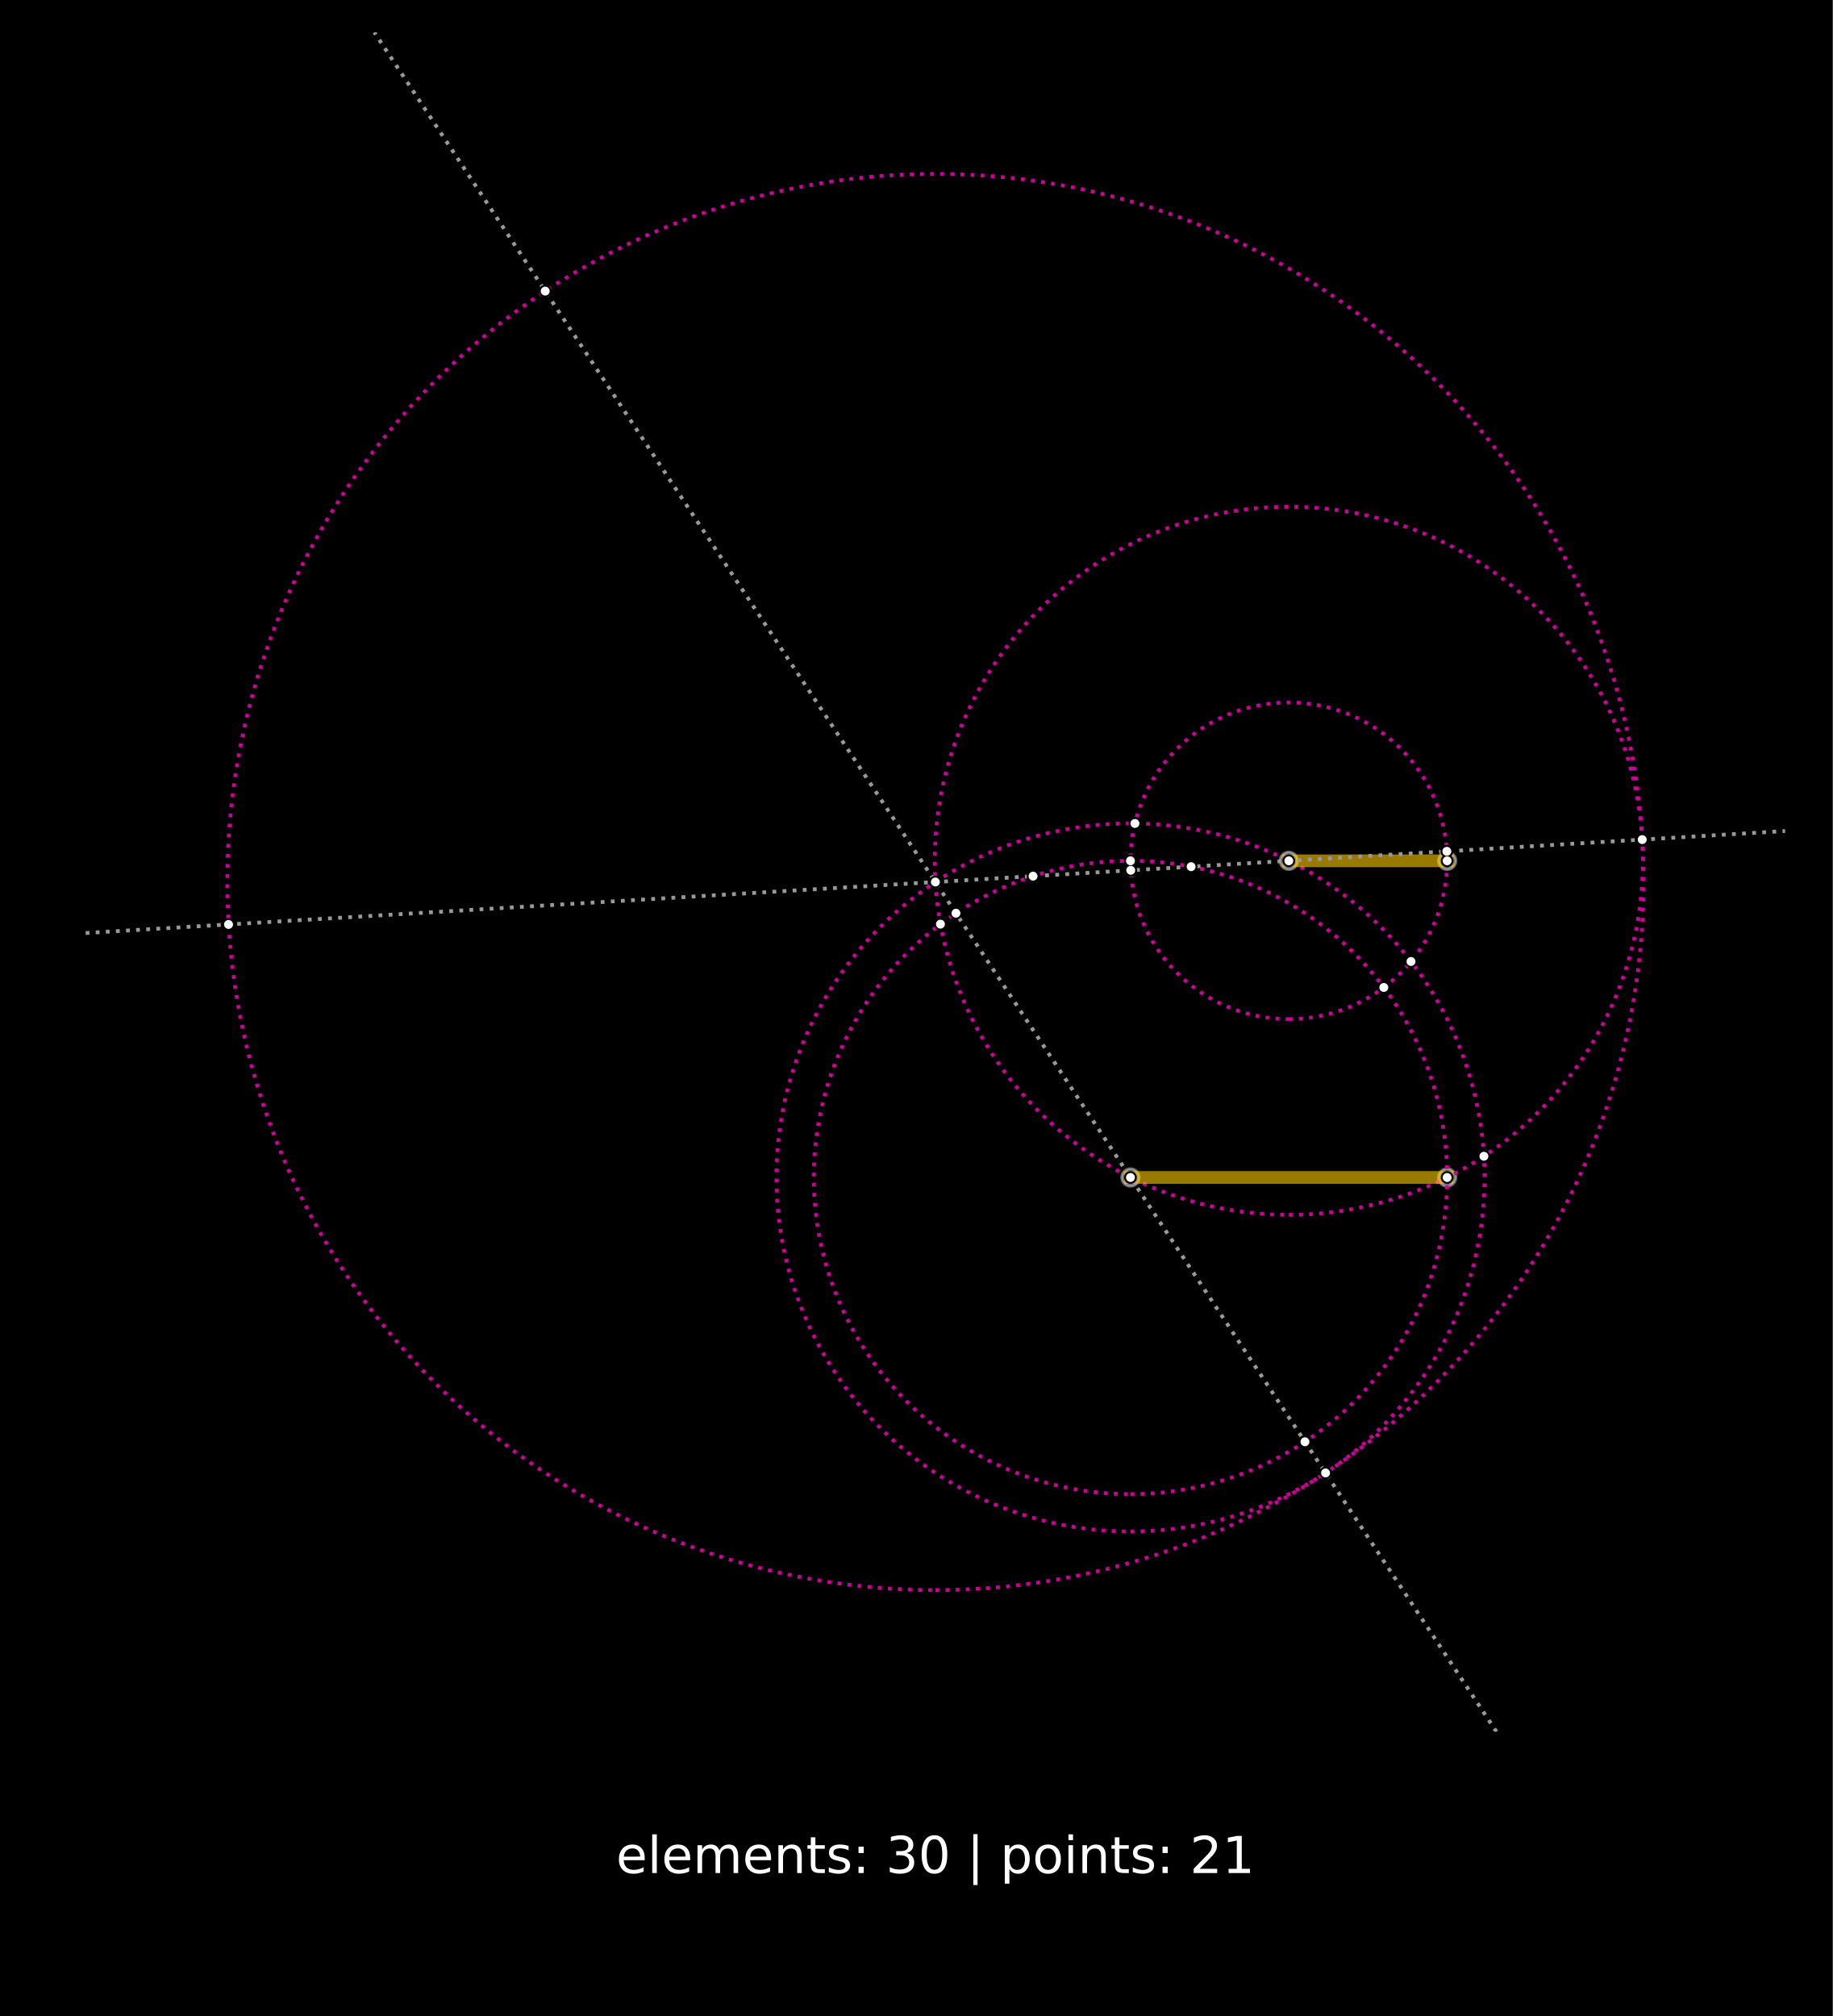
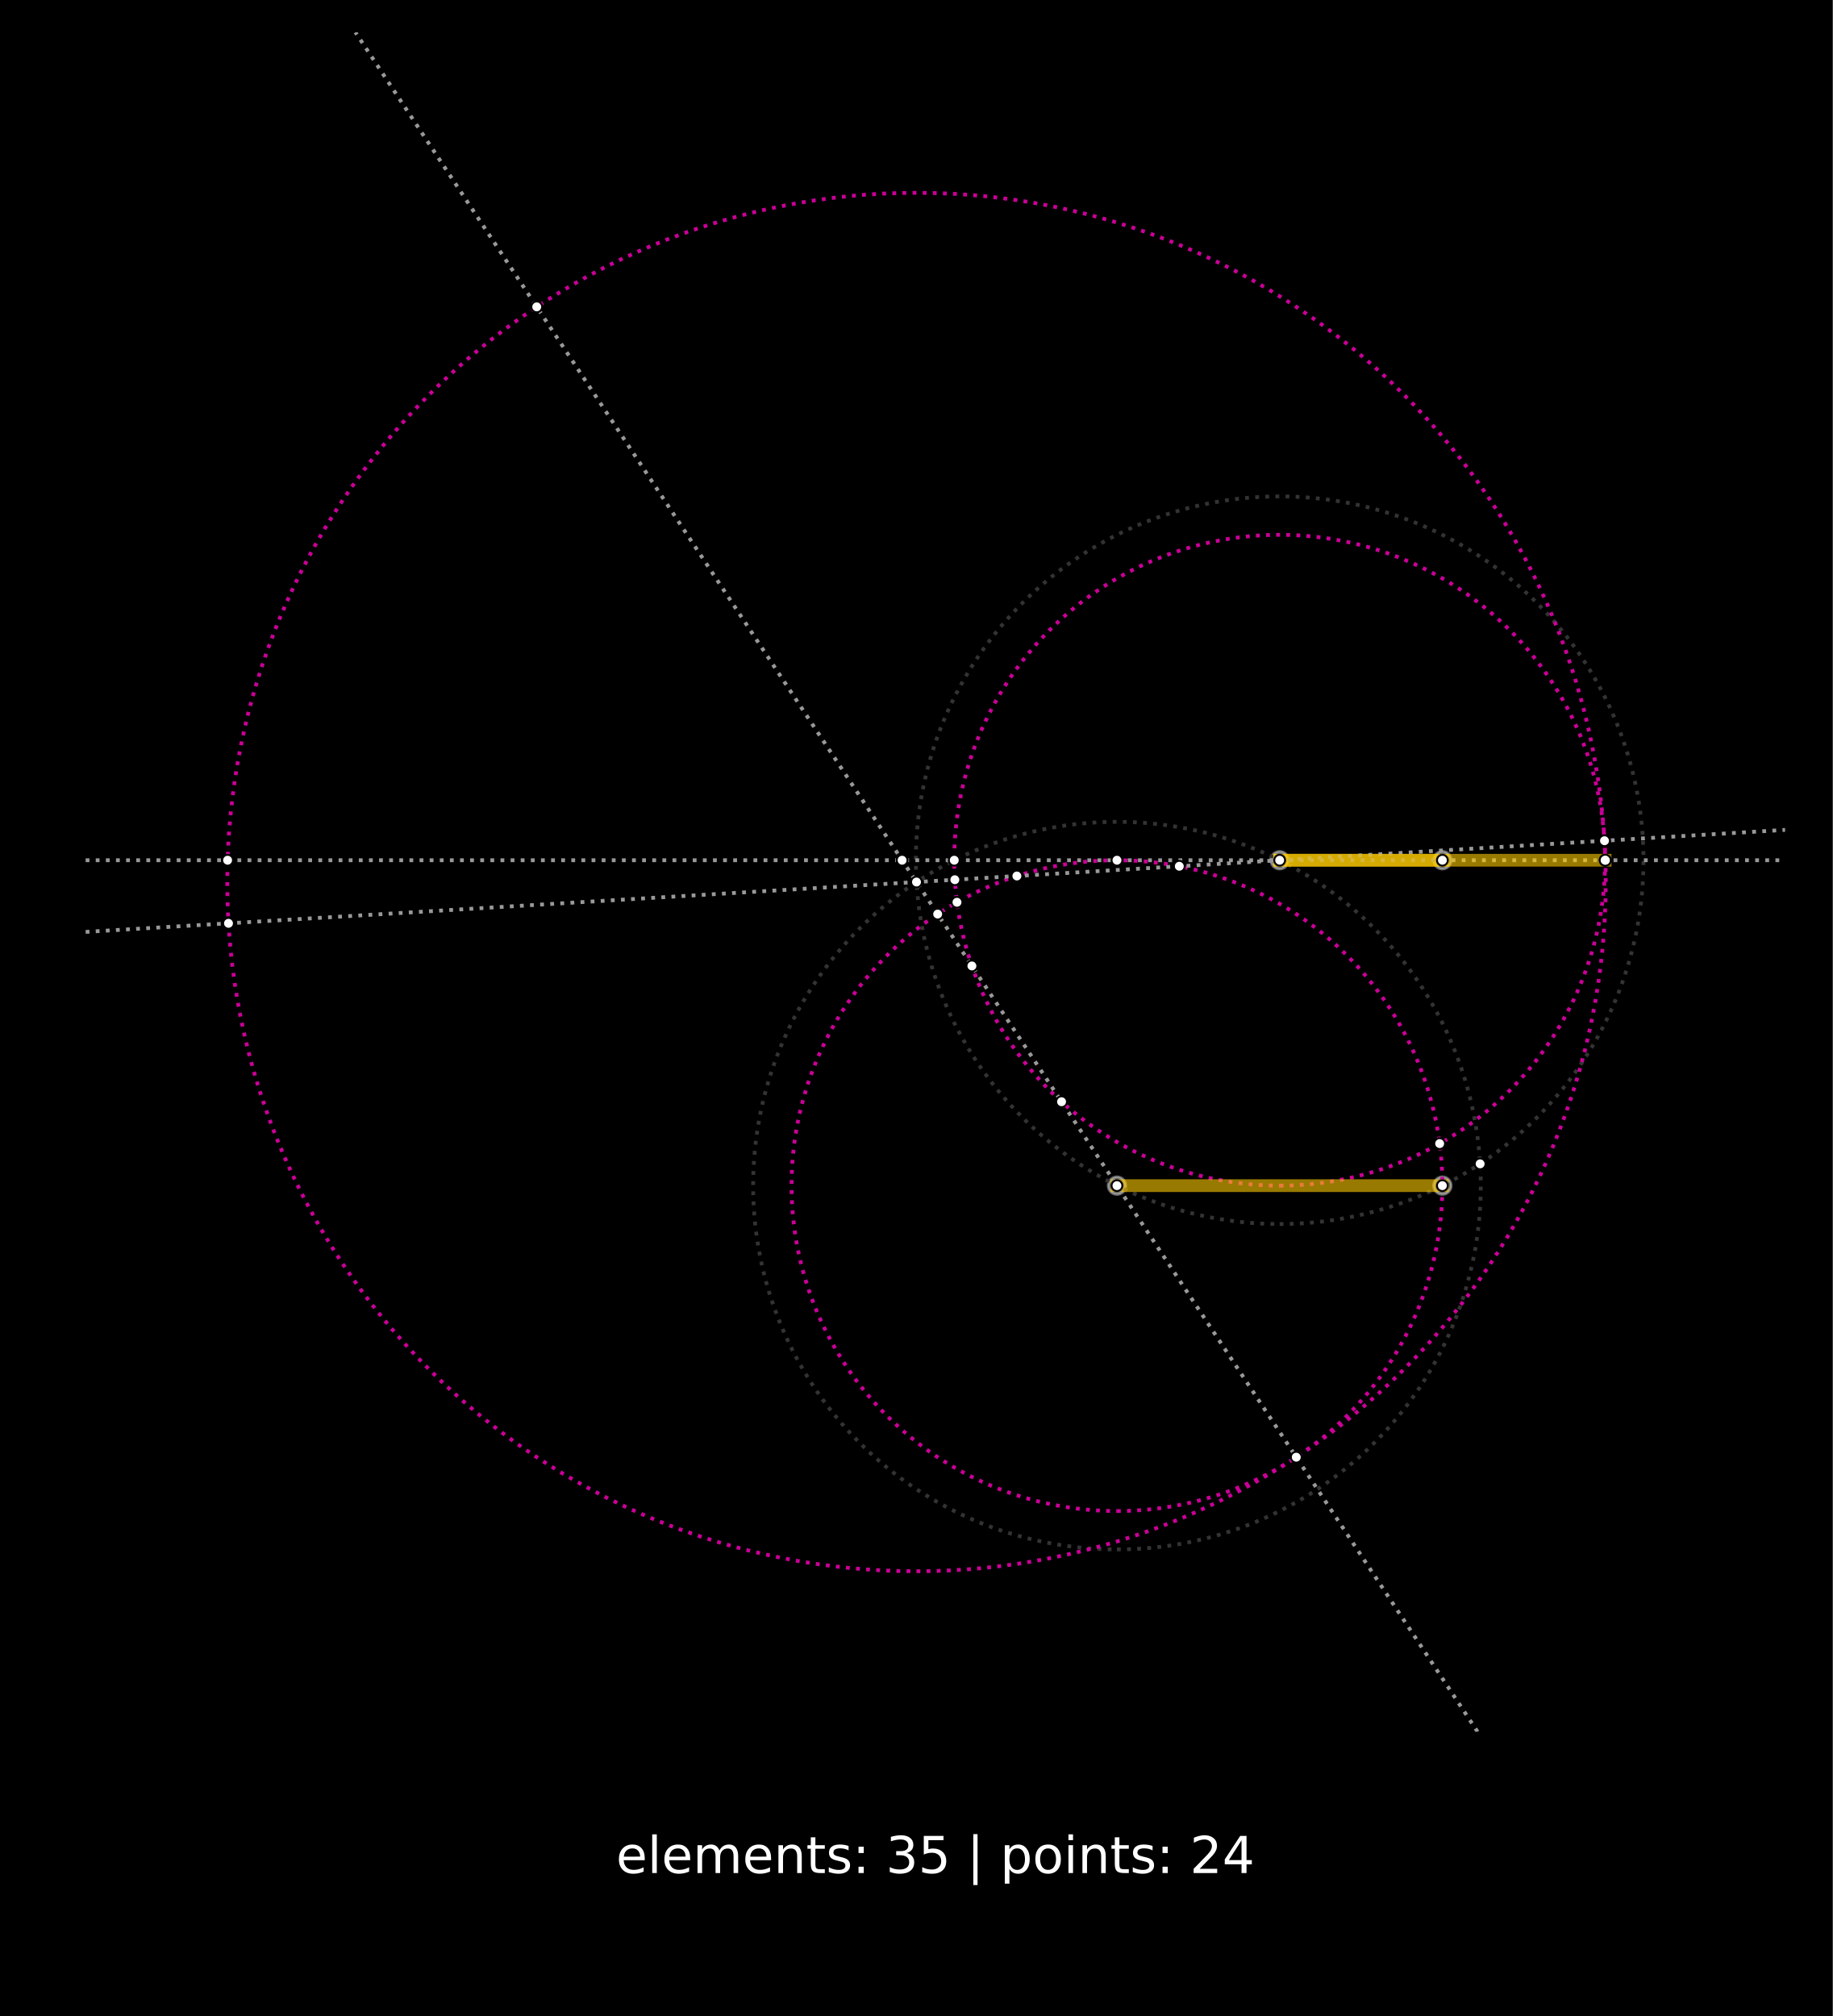
<svg xmlns="http://www.w3.org/2000/svg" xmlns:xlink="http://www.w3.org/1999/xlink" width="720pt" height="792pt" viewBox="0 0 720 792" version="1.1">
  <defs>
    <style type="text/css">*{stroke-linejoin: round; stroke-linecap: butt}</style>
  </defs>
  <g id="figure_1">
    <g id="patch_1">
      <path d="M 0 792  L 720 792  L 720 0  L 0 0  z " />
    </g>
    <g id="axes_1">
      <g id="line2d_1">
        <defs>
-           <path id="m4706cd26ac" d="M 0 3.5  C 0.928 3.5 1.819 3.131 2.475 2.475  C 3.131 1.819 3.5 0.928 3.5 0  C 3.5 -0.928 3.131 -1.819 2.475 -2.475  C 1.819 -3.131 0.928 -3.5 0 -3.5  C -0.928 -3.5 -1.819 -3.131 -2.475 -2.475  C -3.131 -1.819 -3.5 -0.928 -3.5 0  C -3.5 0.928 -3.131 1.819 -2.475 2.475  C -1.819 3.131 -0.928 3.5 0 3.5  z " style="stroke: #ffffff; stroke-opacity: 0.4" />
+           <path id="m15316d42cb" d="M 0 3.5  C 0.928 3.5 1.819 3.131 2.475 2.475  C 3.131 1.819 3.5 0.928 3.5 0  C 3.5 -0.928 3.131 -1.819 2.475 -2.475  C 1.819 -3.131 0.928 -3.5 0 -3.5  C -0.928 -3.5 -1.819 -3.131 -2.475 -2.475  C -3.131 -1.819 -3.5 -0.928 -3.5 0  C -3.5 0.928 -3.131 1.819 -2.475 2.475  C -1.819 3.131 -0.928 3.5 0 3.5  z " style="stroke: #ffffff; stroke-opacity: 0.4" />
        </defs>
-         <g clip-path="url(#p88c32bc8bb)">
-           <use xlink:href="#m4706cd26ac" x="444.098" y="462.583" style="fill: #ffffff; fill-opacity: 0.4; stroke: #ffffff; stroke-opacity: 0.4" />
+         <g clip-path="url(#p23532c85f9)">
+           <use xlink:href="#m15316d42cb" x="438.796" y="465.784" style="fill: #ffffff; fill-opacity: 0.4; stroke: #ffffff; stroke-opacity: 0.4" />
        </g>
      </g>
      <g id="line2d_2">
-         <g clip-path="url(#p88c32bc8bb)">
-           <use xlink:href="#m4706cd26ac" x="568.505" y="462.583" style="fill: #ffffff; fill-opacity: 0.4; stroke: #ffffff; stroke-opacity: 0.4" />
+         <g clip-path="url(#p23532c85f9)">
+           <use xlink:href="#m15316d42cb" x="566.635" y="465.784" style="fill: #ffffff; fill-opacity: 0.4; stroke: #ffffff; stroke-opacity: 0.4" />
        </g>
      </g>
      <g id="line2d_3">
-         <g clip-path="url(#p88c32bc8bb)">
-           <use xlink:href="#m4706cd26ac" x="506.302" y="338.175" style="fill: #ffffff; fill-opacity: 0.4; stroke: #ffffff; stroke-opacity: 0.4" />
+         <g clip-path="url(#p23532c85f9)">
+           <use xlink:href="#m15316d42cb" x="502.715" y="337.946" style="fill: #ffffff; fill-opacity: 0.4; stroke: #ffffff; stroke-opacity: 0.4" />
        </g>
      </g>
      <g id="line2d_4">
-         <g clip-path="url(#p88c32bc8bb)">
-           <use xlink:href="#m4706cd26ac" x="568.505" y="338.175" style="fill: #ffffff; fill-opacity: 0.4; stroke: #ffffff; stroke-opacity: 0.4" />
+         <g clip-path="url(#p23532c85f9)">
+           <use xlink:href="#m15316d42cb" x="566.635" y="337.946" style="fill: #ffffff; fill-opacity: 0.4; stroke: #ffffff; stroke-opacity: 0.4" />
        </g>
      </g>
      <g id="patch_2">
-         <path d="M 444.098 586.99  C 477.091 586.99 508.738 573.882 532.067 550.552  C 555.397 527.222 568.505 495.576 568.505 462.583  C 568.505 429.59 555.397 397.943 532.067 374.613  C 508.738 351.284 477.091 338.175 444.098 338.175  C 411.105 338.175 379.459 351.284 356.129 374.613  C 332.799 397.943 319.691 429.59 319.691 462.583  C 319.691 495.576 332.799 527.222 356.129 550.552  C 379.459 573.882 411.105 586.99 444.098 586.99  L 444.098 586.99  z " clip-path="url(#p88c32bc8bb)" style="fill: none; stroke-dasharray: 1.5,2.475; stroke-dashoffset: 0; stroke: #cc0099; stroke-width: 1.5; stroke-linejoin: miter" />
+         <path d="M 438.796 608.713  C 476.701 608.713 513.058 593.653 539.861 566.85  C 566.664 540.047 581.724 503.689 581.724 465.784  C 581.724 427.879 566.664 391.522 539.861 364.719  C 513.058 337.916 476.701 322.856 438.796 322.856  C 400.891 322.856 364.533 337.916 337.73 364.719  C 310.927 391.522 295.868 427.879 295.868 465.784  C 295.868 503.689 310.927 540.047 337.73 566.85  C 364.533 593.653 400.891 608.713 438.796 608.713  L 438.796 608.713  z " clip-path="url(#p23532c85f9)" style="fill: none; stroke-dasharray: 1.5,2.475; stroke-dashoffset: 0; stroke: #333333; stroke-width: 1.5; stroke-linejoin: miter" />
      </g>
      <g id="patch_3">
-         <path d="M 506.302 400.379  C 522.798 400.379 538.622 393.825 550.286 382.16  C 561.951 370.495 568.505 354.672 568.505 338.175  C 568.505 321.679 561.951 305.856 550.286 294.191  C 538.622 282.526 522.798 275.972 506.302 275.972  C 489.805 275.972 473.982 282.526 462.317 294.191  C 450.652 305.856 444.098 321.679 444.098 338.175  C 444.098 354.672 450.652 370.495 462.317 382.16  C 473.982 393.825 489.805 400.379 506.302 400.379  L 506.302 400.379  z " clip-path="url(#p88c32bc8bb)" style="fill: none; stroke-dasharray: 1.5,2.475; stroke-dashoffset: 0; stroke: #cc0099; stroke-width: 1.5; stroke-linejoin: miter" />
+         <path d="M 502.715 480.874  C 540.62 480.874 576.978 465.814 603.781 439.011  C 630.584 412.208 645.643 375.851 645.643 337.946  C 645.643 300.041 630.584 263.683 603.781 236.88  C 576.978 210.077 540.62 195.017 502.715 195.017  C 464.81 195.017 428.453 210.077 401.65 236.88  C 374.847 263.683 359.787 300.041 359.787 337.946  C 359.787 375.851 374.847 412.208 401.65 439.011  C 428.453 465.814 464.81 480.874 502.715 480.874  L 502.715 480.874  z " clip-path="url(#p23532c85f9)" style="fill: none; stroke-dasharray: 1.5,2.475; stroke-dashoffset: 0; stroke: #333333; stroke-width: 1.5; stroke-linejoin: miter" />
      </g>
      <g id="patch_4">
-         <path d="M 444.098 601.674  C 480.986 601.674 516.367 587.019 542.451 560.935  C 568.534 534.852 583.19 499.47 583.19 462.583  C 583.19 425.695 568.534 390.314 542.451 364.23  C 516.367 338.147 480.986 323.491 444.098 323.491  C 407.211 323.491 371.829 338.147 345.745 364.23  C 319.662 390.314 305.006 425.695 305.006 462.583  C 305.006 499.47 319.662 534.852 345.745 560.935  C 371.829 587.019 407.211 601.674 444.098 601.674  L 444.098 601.674  z " clip-path="url(#p88c32bc8bb)" style="fill: none; stroke-dasharray: 1.5,2.475; stroke-dashoffset: 0; stroke: #cc0099; stroke-width: 1.5; stroke-linejoin: miter" />
+         <path d="M 438.796 593.623  C 472.699 593.623 505.218 580.153 529.191 556.18  C 553.165 532.207 566.635 499.688 566.635 465.784  C 566.635 431.881 553.165 399.362 529.191 375.389  C 505.218 351.415 472.699 337.946 438.796 337.946  C 404.892 337.946 372.373 351.415 348.4 375.389  C 324.427 399.362 310.957 431.881 310.957 465.784  C 310.957 499.688 324.427 532.207 348.4 556.18  C 372.373 580.153 404.892 593.623 438.796 593.623  L 438.796 593.623  z " clip-path="url(#p23532c85f9)" style="fill: none; stroke-dasharray: 1.5,2.475; stroke-dashoffset: 0; stroke: #cc0099; stroke-width: 1.5; stroke-linejoin: miter" />
      </g>
      <g id="patch_5">
-         <path d="M 506.302 477.267  C 543.189 477.267 578.571 462.611 604.654 436.528  C 630.738 410.445 645.393 375.063 645.393 338.175  C 645.393 301.288 630.738 265.906 604.654 239.823  C 578.571 213.739 543.189 199.084 506.302 199.084  C 469.414 199.084 434.033 213.739 407.949 239.823  C 381.866 265.906 367.21 301.288 367.21 338.175  C 367.21 375.063 381.866 410.445 407.949 436.528  C 434.033 462.611 469.414 477.267 506.302 477.267  L 506.302 477.267  z " clip-path="url(#p88c32bc8bb)" style="fill: none; stroke-dasharray: 1.5,2.475; stroke-dashoffset: 0; stroke: #cc0099; stroke-width: 1.5; stroke-linejoin: miter" />
+         <path d="M 360.044 617.276  C 431.852 617.276 500.729 588.746 551.505 537.97  C 602.281 487.194 630.811 418.317 630.811 346.509  C 630.811 274.701 602.281 205.824 551.505 155.048  C 500.729 104.272 431.852 75.742 360.044 75.742  C 288.235 75.742 219.359 104.272 168.583 155.048  C 117.806 205.824 89.277 274.701 89.277 346.509  C 89.277 418.317 117.806 487.194 168.583 537.97  C 219.359 588.746 288.235 617.276 360.044 617.276  L 360.044 617.276  z " clip-path="url(#p23532c85f9)" style="fill: none; stroke-dasharray: 1.5,2.475; stroke-dashoffset: 0; stroke: #cc0099; stroke-width: 1.5; stroke-linejoin: miter" />
      </g>
      <g id="patch_6">
-         <path d="M 367.46 624.692  C 441.235 624.692 511.998 595.381 564.165 543.214  C 616.332 491.048 645.643 420.284 645.643 346.509  C 645.643 272.734 616.332 201.971 564.165 149.804  C 511.998 97.637 441.235 68.326 367.46 68.326  C 293.685 68.326 222.922 97.637 170.755 149.804  C 118.588 201.971 89.277 272.734 89.277 346.509  C 89.277 420.284 118.588 491.048 170.755 543.214  C 222.922 595.381 293.685 624.692 367.46 624.692  L 367.46 624.692  z " clip-path="url(#p88c32bc8bb)" style="fill: none; stroke-dasharray: 1.5,2.475; stroke-dashoffset: 0; stroke: #cc0099; stroke-width: 1.5; stroke-linejoin: miter" />
+         <path d="M 502.715 465.784  C 536.618 465.784 569.138 452.314 593.111 428.341  C 617.084 404.368 630.554 371.849 630.554 337.946  C 630.554 304.042 617.084 271.523 593.111 247.55  C 569.138 223.577 536.618 210.107 502.715 210.107  C 468.812 210.107 436.293 223.577 412.319 247.55  C 388.346 271.523 374.876 304.042 374.876 337.946  C 374.876 371.849 388.346 404.368 412.319 428.341  C 436.293 452.314 468.812 465.784 502.715 465.784  L 502.715 465.784  z " clip-path="url(#p23532c85f9)" style="fill: none; stroke-dasharray: 1.5,2.475; stroke-dashoffset: 0; stroke: #cc0099; stroke-width: 1.5; stroke-linejoin: miter" />
      </g>
      <g id="line2d_5">
-         <path d="M 444.098 462.583  L 568.505 462.583  " clip-path="url(#p88c32bc8bb)" style="fill: none; stroke: #ffcc00; stroke-opacity: 0.6; stroke-width: 5; stroke-linecap: square" />
+         <path d="M 438.796 465.784  L 566.635 465.784  " clip-path="url(#p23532c85f9)" style="fill: none; stroke: #ffcc00; stroke-opacity: 0.6; stroke-width: 5; stroke-linecap: square" />
      </g>
      <g id="line2d_6">
-         <path d="M 506.302 338.175  L 568.505 338.175  " clip-path="url(#p88c32bc8bb)" style="fill: none; stroke: #ffcc00; stroke-opacity: 0.6; stroke-width: 5; stroke-linecap: square" />
+         <path d="M 502.715 337.946  L 566.635 337.946  " clip-path="url(#p23532c85f9)" style="fill: none; stroke: #ffcc00; stroke-opacity: 0.6; stroke-width: 5; stroke-linecap: square" />
      </g>
      <g id="line2d_7">
-         <path d="M 587.866 680.329  L 147.054 12.689  " clip-path="url(#p88c32bc8bb)" style="fill: none; stroke-dasharray: 1.5,2.475; stroke-dashoffset: 0; stroke: #999999; stroke-width: 1.5" />
+         <path d="M 580.45 680.329  L 139.638 12.689  " clip-path="url(#p23532c85f9)" style="fill: none; stroke-dasharray: 1.5,2.475; stroke-dashoffset: 0; stroke: #999999; stroke-width: 1.5" />
      </g>
      <g id="line2d_8">
-         <path d="M 33.64 366.546  L 701.28 326.472  " clip-path="url(#p88c32bc8bb)" style="fill: none; stroke-dasharray: 1.5,2.475; stroke-dashoffset: 0; stroke: #999999; stroke-width: 1.5" />
+         <path d="M 33.64 366.101  L 701.28 326.027  " clip-path="url(#p23532c85f9)" style="fill: none; stroke-dasharray: 1.5,2.475; stroke-dashoffset: 0; stroke: #999999; stroke-width: 1.5" />
      </g>
      <g id="line2d_9">
+         <path d="M 33.64 337.946  L 701.28 337.946  " clip-path="url(#p23532c85f9)" style="fill: none; stroke-dasharray: 1.5,2.475; stroke-dashoffset: 0; stroke: #999999; stroke-width: 1.5" />
+       </g>
+       <g id="line2d_10">
+         <path d="M 502.715 337.946  L 630.554 337.946  " clip-path="url(#p23532c85f9)" style="fill: none; stroke: #ffcc00; stroke-opacity: 0.6; stroke-width: 5; stroke-linecap: square" />
+       </g>
+       <g id="line2d_11">
        <defs>
-           <path id="m3d30c3af09" d="M 0 2  C 0.53 2 1.039 1.789 1.414 1.414  C 1.789 1.039 2 0.53 2 0  C 2 -0.53 1.789 -1.039 1.414 -1.414  C 1.039 -1.789 0.53 -2 0 -2  C -0.53 -2 -1.039 -1.789 -1.414 -1.414  C -1.789 -1.039 -2 -0.53 -2 0  C -2 0.53 -1.789 1.039 -1.414 1.414  C -1.039 1.789 -0.53 2 0 2  z " style="stroke: #000000" />
+           <path id="m9fd3af2428" d="M 0 2  C 0.53 2 1.039 1.789 1.414 1.414  C 1.789 1.039 2 0.53 2 0  C 2 -0.53 1.789 -1.039 1.414 -1.414  C 1.039 -1.789 0.53 -2 0 -2  C -0.53 -2 -1.039 -1.789 -1.414 -1.414  C -1.789 -1.039 -2 -0.53 -2 0  C -2 0.53 -1.789 1.039 -1.414 1.414  C -1.039 1.789 -0.53 2 0 2  z " style="stroke: #000000" />
        </defs>
-         <g clip-path="url(#p88c32bc8bb)">
-           <use xlink:href="#m3d30c3af09" x="444.098" y="462.583" style="stroke: #000000" />
-         </g>
-       </g>
-       <g id="line2d_10">
-         <g clip-path="url(#p88c32bc8bb)">
-           <use xlink:href="#m3d30c3af09" x="568.505" y="462.583" style="stroke: #000000" />
-         </g>
-       </g>
-       <g id="line2d_11">
-         <g clip-path="url(#p88c32bc8bb)">
-           <use xlink:href="#m3d30c3af09" x="506.302" y="338.175" style="stroke: #000000" />
+         <g clip-path="url(#p23532c85f9)">
+           <use xlink:href="#m9fd3af2428" x="438.796" y="465.784" style="stroke: #000000" />
        </g>
      </g>
      <g id="line2d_12">
-         <g clip-path="url(#p88c32bc8bb)">
-           <use xlink:href="#m3d30c3af09" x="568.505" y="338.175" style="stroke: #000000" />
+         <g clip-path="url(#p23532c85f9)">
+           <use xlink:href="#m9fd3af2428" x="566.635" y="465.784" style="stroke: #000000" />
        </g>
      </g>
      <g id="line2d_13">
-         <g clip-path="url(#p88c32bc8bb)">
-           <use xlink:href="#m3d30c3af09" x="444.098" y="338.175" style="stroke: #000000" />
+         <g clip-path="url(#p23532c85f9)">
+           <use xlink:href="#m9fd3af2428" x="502.715" y="337.946" style="stroke: #000000" />
        </g>
      </g>
      <g id="line2d_14">
-         <g clip-path="url(#p88c32bc8bb)">
-           <use xlink:href="#m3d30c3af09" x="543.624" y="387.938" style="stroke: #000000" />
+         <g clip-path="url(#p23532c85f9)">
+           <use xlink:href="#m9fd3af2428" x="566.635" y="337.946" style="stroke: #000000" />
        </g>
      </g>
      <g id="line2d_15">
-         <g clip-path="url(#p88c32bc8bb)">
-           <use xlink:href="#m3d30c3af09" x="445.854" y="323.502" style="stroke: #000000" />
+         <g clip-path="url(#p23532c85f9)">
+           <use xlink:href="#m9fd3af2428" x="360.044" y="346.509" style="stroke: #000000" />
        </g>
      </g>
      <g id="line2d_16">
-         <g clip-path="url(#p88c32bc8bb)">
-           <use xlink:href="#m3d30c3af09" x="554.309" y="377.73" style="stroke: #000000" />
+         <g clip-path="url(#p23532c85f9)">
+           <use xlink:href="#m9fd3af2428" x="581.467" y="457.221" style="stroke: #000000" />
        </g>
      </g>
      <g id="line2d_17">
-         <g clip-path="url(#p88c32bc8bb)">
-           <use xlink:href="#m3d30c3af09" x="369.454" y="363.057" style="stroke: #000000" />
+         <g clip-path="url(#p23532c85f9)">
+           <use xlink:href="#m9fd3af2428" x="368.358" y="359.101" style="stroke: #000000" />
        </g>
      </g>
      <g id="line2d_18">
-         <g clip-path="url(#p88c32bc8bb)">
-           <use xlink:href="#m3d30c3af09" x="367.46" y="346.509" style="stroke: #000000" />
+         <g clip-path="url(#p23532c85f9)">
+           <use xlink:href="#m9fd3af2428" x="509.234" y="572.467" style="stroke: #000000" />
        </g>
      </g>
      <g id="line2d_19">
-         <g clip-path="url(#p88c32bc8bb)">
-           <use xlink:href="#m3d30c3af09" x="582.94" y="454.249" style="stroke: #000000" />
+         <g clip-path="url(#p23532c85f9)">
+           <use xlink:href="#m9fd3af2428" x="210.854" y="120.551" style="stroke: #000000" />
        </g>
      </g>
      <g id="line2d_20">
-         <g clip-path="url(#p88c32bc8bb)">
-           <use xlink:href="#m3d30c3af09" x="375.551" y="358.763" style="stroke: #000000" />
+         <g clip-path="url(#p23532c85f9)">
+           <use xlink:href="#m9fd3af2428" x="399.477" y="344.142" style="stroke: #000000" />
        </g>
      </g>
      <g id="line2d_21">
-         <g clip-path="url(#p88c32bc8bb)">
-           <use xlink:href="#m3d30c3af09" x="512.645" y="566.402" style="stroke: #000000" />
+         <g clip-path="url(#p23532c85f9)">
+           <use xlink:href="#m9fd3af2428" x="463.282" y="340.312" style="stroke: #000000" />
        </g>
      </g>
      <g id="line2d_22">
-         <g clip-path="url(#p88c32bc8bb)">
-           <use xlink:href="#m3d30c3af09" x="520.736" y="578.656" style="stroke: #000000" />
+         <g clip-path="url(#p23532c85f9)">
+           <use xlink:href="#m9fd3af2428" x="89.763" y="362.732" style="stroke: #000000" />
        </g>
      </g>
      <g id="line2d_23">
-         <g clip-path="url(#p88c32bc8bb)">
-           <use xlink:href="#m3d30c3af09" x="645.144" y="329.842" style="stroke: #000000" />
+         <g clip-path="url(#p23532c85f9)">
+           <use xlink:href="#m9fd3af2428" x="630.324" y="330.286" style="stroke: #000000" />
        </g>
      </g>
      <g id="line2d_24">
-         <g clip-path="url(#p88c32bc8bb)">
-           <use xlink:href="#m3d30c3af09" x="214.184" y="114.362" style="stroke: #000000" />
+         <g clip-path="url(#p23532c85f9)">
+           <use xlink:href="#m9fd3af2428" x="417.029" y="432.817" style="stroke: #000000" />
        </g>
      </g>
      <g id="line2d_25">
-         <g clip-path="url(#p88c32bc8bb)">
-           <use xlink:href="#m3d30c3af09" x="405.835" y="344.206" style="stroke: #000000" />
+         <g clip-path="url(#p23532c85f9)">
+           <use xlink:href="#m9fd3af2428" x="381.81" y="379.476" style="stroke: #000000" />
        </g>
      </g>
      <g id="line2d_26">
-         <g clip-path="url(#p88c32bc8bb)">
-           <use xlink:href="#m3d30c3af09" x="467.927" y="340.479" style="stroke: #000000" />
+         <g clip-path="url(#p23532c85f9)">
+           <use xlink:href="#m9fd3af2428" x="375.948" y="354.461" style="stroke: #000000" />
        </g>
      </g>
      <g id="line2d_27">
-         <g clip-path="url(#p88c32bc8bb)">
-           <use xlink:href="#m3d30c3af09" x="444.21" y="341.902" style="stroke: #000000" />
+         <g clip-path="url(#p23532c85f9)">
+           <use xlink:href="#m9fd3af2428" x="565.563" y="449.269" style="stroke: #000000" />
        </g>
      </g>
      <g id="line2d_28">
-         <g clip-path="url(#p88c32bc8bb)">
-           <use xlink:href="#m3d30c3af09" x="568.394" y="334.448" style="stroke: #000000" />
+         <g clip-path="url(#p23532c85f9)">
+           <use xlink:href="#m9fd3af2428" x="375.106" y="345.605" style="stroke: #000000" />
        </g>
      </g>
      <g id="line2d_29">
-         <g clip-path="url(#p88c32bc8bb)">
-           <use xlink:href="#m3d30c3af09" x="89.776" y="363.177" style="stroke: #000000" />
+         <g clip-path="url(#p23532c85f9)">
+           <use xlink:href="#m9fd3af2428" x="354.39" y="337.946" style="stroke: #000000" />
        </g>
      </g>
      <g id="line2d_30">
+         <g clip-path="url(#p23532c85f9)">
+           <use xlink:href="#m9fd3af2428" x="438.796" y="337.946" style="stroke: #000000" />
+         </g>
+       </g>
+       <g id="line2d_31">
+         <g clip-path="url(#p23532c85f9)">
+           <use xlink:href="#m9fd3af2428" x="630.675" y="337.946" style="stroke: #000000" />
+         </g>
+       </g>
+       <g id="line2d_32">
+         <g clip-path="url(#p23532c85f9)">
+           <use xlink:href="#m9fd3af2428" x="89.412" y="337.946" style="stroke: #000000" />
+         </g>
+       </g>
+       <g id="line2d_33">
+         <g clip-path="url(#p23532c85f9)">
+           <use xlink:href="#m9fd3af2428" x="374.876" y="337.946" style="stroke: #000000" />
+         </g>
+       </g>
+       <g id="line2d_34">
+         <g clip-path="url(#p23532c85f9)">
+           <use xlink:href="#m9fd3af2428" x="630.554" y="337.946" style="stroke: #000000" />
+         </g>
+       </g>
+       <g id="line2d_35">
        <defs>
-           <path id="m60ae7ae672" d="M 0 1.25  C 0.332 1.25 0.649 1.118 0.884 0.884  C 1.118 0.649 1.25 0.332 1.25 0  C 1.25 -0.332 1.118 -0.649 0.884 -0.884  C 0.649 -1.118 0.332 -1.25 0 -1.25  C -0.332 -1.25 -0.649 -1.118 -0.884 -0.884  C -1.118 -0.649 -1.25 -0.332 -1.25 0  C -1.25 0.332 -1.118 0.649 -0.884 0.884  C -0.649 1.118 -0.332 1.25 0 1.25  z " style="stroke: #ffffff" />
+           <path id="mac19dcde8c" d="M 0 1.25  C 0.332 1.25 0.649 1.118 0.884 0.884  C 1.118 0.649 1.25 0.332 1.25 0  C 1.25 -0.332 1.118 -0.649 0.884 -0.884  C 0.649 -1.118 0.332 -1.25 0 -1.25  C -0.332 -1.25 -0.649 -1.118 -0.884 -0.884  C -1.118 -0.649 -1.25 -0.332 -1.25 0  C -1.25 0.332 -1.118 0.649 -0.884 0.884  C -0.649 1.118 -0.332 1.25 0 1.25  z " style="stroke: #ffffff" />
        </defs>
-         <g clip-path="url(#p88c32bc8bb)">
-           <use xlink:href="#m60ae7ae672" x="444.098" y="462.583" style="fill: #ffffff; stroke: #ffffff" />
-         </g>
-       </g>
-       <g id="line2d_31">
-         <g clip-path="url(#p88c32bc8bb)">
-           <use xlink:href="#m60ae7ae672" x="568.505" y="462.583" style="fill: #ffffff; stroke: #ffffff" />
-         </g>
-       </g>
-       <g id="line2d_32">
-         <g clip-path="url(#p88c32bc8bb)">
-           <use xlink:href="#m60ae7ae672" x="506.302" y="338.175" style="fill: #ffffff; stroke: #ffffff" />
-         </g>
-       </g>
-       <g id="line2d_33">
-         <g clip-path="url(#p88c32bc8bb)">
-           <use xlink:href="#m60ae7ae672" x="568.505" y="338.175" style="fill: #ffffff; stroke: #ffffff" />
-         </g>
-       </g>
-       <g id="line2d_34">
-         <g clip-path="url(#p88c32bc8bb)">
-           <use xlink:href="#m60ae7ae672" x="444.098" y="338.175" style="fill: #ffffff; stroke: #ffffff" />
-         </g>
-       </g>
-       <g id="line2d_35">
-         <g clip-path="url(#p88c32bc8bb)">
-           <use xlink:href="#m60ae7ae672" x="543.624" y="387.938" style="fill: #ffffff; stroke: #ffffff" />
+         <g clip-path="url(#p23532c85f9)">
+           <use xlink:href="#mac19dcde8c" x="438.796" y="465.784" style="fill: #ffffff; stroke: #ffffff" />
        </g>
      </g>
      <g id="line2d_36">
-         <g clip-path="url(#p88c32bc8bb)">
-           <use xlink:href="#m60ae7ae672" x="445.854" y="323.502" style="fill: #ffffff; stroke: #ffffff" />
+         <g clip-path="url(#p23532c85f9)">
+           <use xlink:href="#mac19dcde8c" x="566.635" y="465.784" style="fill: #ffffff; stroke: #ffffff" />
        </g>
      </g>
      <g id="line2d_37">
-         <g clip-path="url(#p88c32bc8bb)">
-           <use xlink:href="#m60ae7ae672" x="554.309" y="377.73" style="fill: #ffffff; stroke: #ffffff" />
+         <g clip-path="url(#p23532c85f9)">
+           <use xlink:href="#mac19dcde8c" x="502.715" y="337.946" style="fill: #ffffff; stroke: #ffffff" />
        </g>
      </g>
      <g id="line2d_38">
-         <g clip-path="url(#p88c32bc8bb)">
-           <use xlink:href="#m60ae7ae672" x="369.454" y="363.057" style="fill: #ffffff; stroke: #ffffff" />
+         <g clip-path="url(#p23532c85f9)">
+           <use xlink:href="#mac19dcde8c" x="566.635" y="337.946" style="fill: #ffffff; stroke: #ffffff" />
        </g>
      </g>
      <g id="line2d_39">
-         <g clip-path="url(#p88c32bc8bb)">
-           <use xlink:href="#m60ae7ae672" x="367.46" y="346.509" style="fill: #ffffff; stroke: #ffffff" />
+         <g clip-path="url(#p23532c85f9)">
+           <use xlink:href="#mac19dcde8c" x="360.044" y="346.509" style="fill: #ffffff; stroke: #ffffff" />
        </g>
      </g>
      <g id="line2d_40">
-         <g clip-path="url(#p88c32bc8bb)">
-           <use xlink:href="#m60ae7ae672" x="582.94" y="454.249" style="fill: #ffffff; stroke: #ffffff" />
+         <g clip-path="url(#p23532c85f9)">
+           <use xlink:href="#mac19dcde8c" x="581.467" y="457.221" style="fill: #ffffff; stroke: #ffffff" />
        </g>
      </g>
      <g id="line2d_41">
-         <g clip-path="url(#p88c32bc8bb)">
-           <use xlink:href="#m60ae7ae672" x="375.551" y="358.763" style="fill: #ffffff; stroke: #ffffff" />
+         <g clip-path="url(#p23532c85f9)">
+           <use xlink:href="#mac19dcde8c" x="368.358" y="359.101" style="fill: #ffffff; stroke: #ffffff" />
        </g>
      </g>
      <g id="line2d_42">
-         <g clip-path="url(#p88c32bc8bb)">
-           <use xlink:href="#m60ae7ae672" x="512.645" y="566.402" style="fill: #ffffff; stroke: #ffffff" />
+         <g clip-path="url(#p23532c85f9)">
+           <use xlink:href="#mac19dcde8c" x="509.234" y="572.467" style="fill: #ffffff; stroke: #ffffff" />
        </g>
      </g>
      <g id="line2d_43">
-         <g clip-path="url(#p88c32bc8bb)">
-           <use xlink:href="#m60ae7ae672" x="520.736" y="578.656" style="fill: #ffffff; stroke: #ffffff" />
+         <g clip-path="url(#p23532c85f9)">
+           <use xlink:href="#mac19dcde8c" x="210.854" y="120.551" style="fill: #ffffff; stroke: #ffffff" />
        </g>
      </g>
      <g id="line2d_44">
-         <g clip-path="url(#p88c32bc8bb)">
-           <use xlink:href="#m60ae7ae672" x="645.144" y="329.842" style="fill: #ffffff; stroke: #ffffff" />
+         <g clip-path="url(#p23532c85f9)">
+           <use xlink:href="#mac19dcde8c" x="399.477" y="344.142" style="fill: #ffffff; stroke: #ffffff" />
        </g>
      </g>
      <g id="line2d_45">
-         <g clip-path="url(#p88c32bc8bb)">
-           <use xlink:href="#m60ae7ae672" x="214.184" y="114.362" style="fill: #ffffff; stroke: #ffffff" />
+         <g clip-path="url(#p23532c85f9)">
+           <use xlink:href="#mac19dcde8c" x="463.282" y="340.312" style="fill: #ffffff; stroke: #ffffff" />
        </g>
      </g>
      <g id="line2d_46">
-         <g clip-path="url(#p88c32bc8bb)">
-           <use xlink:href="#m60ae7ae672" x="405.835" y="344.206" style="fill: #ffffff; stroke: #ffffff" />
+         <g clip-path="url(#p23532c85f9)">
+           <use xlink:href="#mac19dcde8c" x="89.763" y="362.732" style="fill: #ffffff; stroke: #ffffff" />
        </g>
      </g>
      <g id="line2d_47">
-         <g clip-path="url(#p88c32bc8bb)">
-           <use xlink:href="#m60ae7ae672" x="467.927" y="340.479" style="fill: #ffffff; stroke: #ffffff" />
+         <g clip-path="url(#p23532c85f9)">
+           <use xlink:href="#mac19dcde8c" x="630.324" y="330.286" style="fill: #ffffff; stroke: #ffffff" />
        </g>
      </g>
      <g id="line2d_48">
-         <g clip-path="url(#p88c32bc8bb)">
-           <use xlink:href="#m60ae7ae672" x="444.21" y="341.902" style="fill: #ffffff; stroke: #ffffff" />
+         <g clip-path="url(#p23532c85f9)">
+           <use xlink:href="#mac19dcde8c" x="417.029" y="432.817" style="fill: #ffffff; stroke: #ffffff" />
        </g>
      </g>
      <g id="line2d_49">
-         <g clip-path="url(#p88c32bc8bb)">
-           <use xlink:href="#m60ae7ae672" x="568.394" y="334.448" style="fill: #ffffff; stroke: #ffffff" />
+         <g clip-path="url(#p23532c85f9)">
+           <use xlink:href="#mac19dcde8c" x="381.81" y="379.476" style="fill: #ffffff; stroke: #ffffff" />
        </g>
      </g>
      <g id="line2d_50">
-         <g clip-path="url(#p88c32bc8bb)">
-           <use xlink:href="#m60ae7ae672" x="89.776" y="363.177" style="fill: #ffffff; stroke: #ffffff" />
+         <g clip-path="url(#p23532c85f9)">
+           <use xlink:href="#mac19dcde8c" x="375.948" y="354.461" style="fill: #ffffff; stroke: #ffffff" />
+         </g>
+       </g>
+       <g id="line2d_51">
+         <g clip-path="url(#p23532c85f9)">
+           <use xlink:href="#mac19dcde8c" x="565.563" y="449.269" style="fill: #ffffff; stroke: #ffffff" />
+         </g>
+       </g>
+       <g id="line2d_52">
+         <g clip-path="url(#p23532c85f9)">
+           <use xlink:href="#mac19dcde8c" x="375.106" y="345.605" style="fill: #ffffff; stroke: #ffffff" />
+         </g>
+       </g>
+       <g id="line2d_53">
+         <g clip-path="url(#p23532c85f9)">
+           <use xlink:href="#mac19dcde8c" x="354.39" y="337.946" style="fill: #ffffff; stroke: #ffffff" />
+         </g>
+       </g>
+       <g id="line2d_54">
+         <g clip-path="url(#p23532c85f9)">
+           <use xlink:href="#mac19dcde8c" x="438.796" y="337.946" style="fill: #ffffff; stroke: #ffffff" />
+         </g>
+       </g>
+       <g id="line2d_55">
+         <g clip-path="url(#p23532c85f9)">
+           <use xlink:href="#mac19dcde8c" x="630.675" y="337.946" style="fill: #ffffff; stroke: #ffffff" />
+         </g>
+       </g>
+       <g id="line2d_56">
+         <g clip-path="url(#p23532c85f9)">
+           <use xlink:href="#mac19dcde8c" x="89.412" y="337.946" style="fill: #ffffff; stroke: #ffffff" />
+         </g>
+       </g>
+       <g id="line2d_57">
+         <g clip-path="url(#p23532c85f9)">
+           <use xlink:href="#mac19dcde8c" x="374.876" y="337.946" style="fill: #ffffff; stroke: #ffffff" />
+         </g>
+       </g>
+       <g id="line2d_58">
+         <g clip-path="url(#p23532c85f9)">
+           <use xlink:href="#mac19dcde8c" x="630.554" y="337.946" style="fill: #ffffff; stroke: #ffffff" />
        </g>
      </g>
    </g>
    <g id="axes_2">
      <g id="text_1">
        <g style="fill: #ffffff" transform="translate(242.0334 735.8335) scale(0.2 -0.2)">
          <defs>
            <path id="DejaVuSans-65" d="M 3597 1894  L 3597 1613  L 953 1613  Q 991 1019 1311 708  Q 1631 397 2203 397  Q 2534 397 2845 478  Q 3156 559 3463 722  L 3463 178  Q 3153 47 2828 -22  Q 2503 -91 2169 -91  Q 1331 -91 842 396  Q 353 884 353 1716  Q 353 2575 817 3079  Q 1281 3584 2069 3584  Q 2775 3584 3186 3129  Q 3597 2675 3597 1894  z M 3022 2063  Q 3016 2534 2758 2815  Q 2500 3097 2075 3097  Q 1594 3097 1305 2825  Q 1016 2553 972 2059  L 3022 2063  z " transform="scale(0.015625)" />
            <path id="DejaVuSans-6c" d="M 603 4863  L 1178 4863  L 1178 0  L 603 0  L 603 4863  z " transform="scale(0.015625)" />
            <path id="DejaVuSans-6d" d="M 3328 2828  Q 3544 3216 3844 3400  Q 4144 3584 4550 3584  Q 5097 3584 5394 3201  Q 5691 2819 5691 2113  L 5691 0  L 5113 0  L 5113 2094  Q 5113 2597 4934 2840  Q 4756 3084 4391 3084  Q 3944 3084 3684 2787  Q 3425 2491 3425 1978  L 3425 0  L 2847 0  L 2847 2094  Q 2847 2600 2669 2842  Q 2491 3084 2119 3084  Q 1678 3084 1418 2786  Q 1159 2488 1159 1978  L 1159 0  L 581 0  L 581 3500  L 1159 3500  L 1159 2956  Q 1356 3278 1631 3431  Q 1906 3584 2284 3584  Q 2666 3584 2933 3390  Q 3200 3197 3328 2828  z " transform="scale(0.015625)" />
            <path id="DejaVuSans-6e" d="M 3513 2113  L 3513 0  L 2938 0  L 2938 2094  Q 2938 2591 2744 2837  Q 2550 3084 2163 3084  Q 1697 3084 1428 2787  Q 1159 2491 1159 1978  L 1159 0  L 581 0  L 581 3500  L 1159 3500  L 1159 2956  Q 1366 3272 1645 3428  Q 1925 3584 2291 3584  Q 2894 3584 3203 3211  Q 3513 2838 3513 2113  z " transform="scale(0.015625)" />
            <path id="DejaVuSans-74" d="M 1172 4494  L 1172 3500  L 2356 3500  L 2356 3053  L 1172 3053  L 1172 1153  Q 1172 725 1289 603  Q 1406 481 1766 481  L 2356 481  L 2356 0  L 1766 0  Q 1100 0 847 248  Q 594 497 594 1153  L 594 3053  L 172 3053  L 172 3500  L 594 3500  L 594 4494  L 1172 4494  z " transform="scale(0.015625)" />
            <path id="DejaVuSans-73" d="M 2834 3397  L 2834 2853  Q 2591 2978 2328 3040  Q 2066 3103 1784 3103  Q 1356 3103 1142 2972  Q 928 2841 928 2578  Q 928 2378 1081 2264  Q 1234 2150 1697 2047  L 1894 2003  Q 2506 1872 2764 1633  Q 3022 1394 3022 966  Q 3022 478 2636 193  Q 2250 -91 1575 -91  Q 1294 -91 989 -36  Q 684 19 347 128  L 347 722  Q 666 556 975 473  Q 1284 391 1588 391  Q 1994 391 2212 530  Q 2431 669 2431 922  Q 2431 1156 2273 1281  Q 2116 1406 1581 1522  L 1381 1569  Q 847 1681 609 1914  Q 372 2147 372 2553  Q 372 3047 722 3315  Q 1072 3584 1716 3584  Q 2034 3584 2315 3537  Q 2597 3491 2834 3397  z " transform="scale(0.015625)" />
            <path id="DejaVuSans-3a" d="M 750 794  L 1409 794  L 1409 0  L 750 0  L 750 794  z M 750 3309  L 1409 3309  L 1409 2516  L 750 2516  L 750 3309  z " transform="scale(0.015625)" />
            <path id="DejaVuSans-20" transform="scale(0.015625)" />
            <path id="DejaVuSans-33" d="M 2597 2516  Q 3050 2419 3304 2112  Q 3559 1806 3559 1356  Q 3559 666 3084 287  Q 2609 -91 1734 -91  Q 1441 -91 1130 -33  Q 819 25 488 141  L 488 750  Q 750 597 1062 519  Q 1375 441 1716 441  Q 2309 441 2620 675  Q 2931 909 2931 1356  Q 2931 1769 2642 2001  Q 2353 2234 1838 2234  L 1294 2234  L 1294 2753  L 1863 2753  Q 2328 2753 2575 2939  Q 2822 3125 2822 3475  Q 2822 3834 2567 4026  Q 2313 4219 1838 4219  Q 1578 4219 1281 4162  Q 984 4106 628 3988  L 628 4550  Q 988 4650 1302 4700  Q 1616 4750 1894 4750  Q 2613 4750 3031 4423  Q 3450 4097 3450 3541  Q 3450 3153 3228 2886  Q 3006 2619 2597 2516  z " transform="scale(0.015625)" />
-             <path id="DejaVuSans-30" d="M 2034 4250  Q 1547 4250 1301 3770  Q 1056 3291 1056 2328  Q 1056 1369 1301 889  Q 1547 409 2034 409  Q 2525 409 2770 889  Q 3016 1369 3016 2328  Q 3016 3291 2770 3770  Q 2525 4250 2034 4250  z M 2034 4750  Q 2819 4750 3233 4129  Q 3647 3509 3647 2328  Q 3647 1150 3233 529  Q 2819 -91 2034 -91  Q 1250 -91 836 529  Q 422 1150 422 2328  Q 422 3509 836 4129  Q 1250 4750 2034 4750  z " transform="scale(0.015625)" />
+             <path id="DejaVuSans-35" d="M 691 4666  L 3169 4666  L 3169 4134  L 1269 4134  L 1269 2991  Q 1406 3038 1543 3061  Q 1681 3084 1819 3084  Q 2600 3084 3056 2656  Q 3513 2228 3513 1497  Q 3513 744 3044 326  Q 2575 -91 1722 -91  Q 1428 -91 1123 -41  Q 819 9 494 109  L 494 744  Q 775 591 1075 516  Q 1375 441 1709 441  Q 2250 441 2565 725  Q 2881 1009 2881 1497  Q 2881 1984 2565 2268  Q 2250 2553 1709 2553  Q 1456 2553 1204 2497  Q 953 2441 691 2322  L 691 4666  z " transform="scale(0.015625)" />
            <path id="DejaVuSans-7c" d="M 1344 4891  L 1344 -1509  L 813 -1509  L 813 4891  L 1344 4891  z " transform="scale(0.015625)" />
            <path id="DejaVuSans-70" d="M 1159 525  L 1159 -1331  L 581 -1331  L 581 3500  L 1159 3500  L 1159 2969  Q 1341 3281 1617 3432  Q 1894 3584 2278 3584  Q 2916 3584 3314 3078  Q 3713 2572 3713 1747  Q 3713 922 3314 415  Q 2916 -91 2278 -91  Q 1894 -91 1617 61  Q 1341 213 1159 525  z M 3116 1747  Q 3116 2381 2855 2742  Q 2594 3103 2138 3103  Q 1681 3103 1420 2742  Q 1159 2381 1159 1747  Q 1159 1113 1420 752  Q 1681 391 2138 391  Q 2594 391 2855 752  Q 3116 1113 3116 1747  z " transform="scale(0.015625)" />
            <path id="DejaVuSans-6f" d="M 1959 3097  Q 1497 3097 1228 2736  Q 959 2375 959 1747  Q 959 1119 1226 758  Q 1494 397 1959 397  Q 2419 397 2687 759  Q 2956 1122 2956 1747  Q 2956 2369 2687 2733  Q 2419 3097 1959 3097  z M 1959 3584  Q 2709 3584 3137 3096  Q 3566 2609 3566 1747  Q 3566 888 3137 398  Q 2709 -91 1959 -91  Q 1206 -91 779 398  Q 353 888 353 1747  Q 353 2609 779 3096  Q 1206 3584 1959 3584  z " transform="scale(0.015625)" />
            <path id="DejaVuSans-69" d="M 603 3500  L 1178 3500  L 1178 0  L 603 0  L 603 3500  z M 603 4863  L 1178 4863  L 1178 4134  L 603 4134  L 603 4863  z " transform="scale(0.015625)" />
            <path id="DejaVuSans-32" d="M 1228 531  L 3431 531  L 3431 0  L 469 0  L 469 531  Q 828 903 1448 1529  Q 2069 2156 2228 2338  Q 2531 2678 2651 2914  Q 2772 3150 2772 3378  Q 2772 3750 2511 3984  Q 2250 4219 1831 4219  Q 1534 4219 1204 4116  Q 875 4013 500 3803  L 500 4441  Q 881 4594 1212 4672  Q 1544 4750 1819 4750  Q 2544 4750 2975 4387  Q 3406 4025 3406 3419  Q 3406 3131 3298 2873  Q 3191 2616 2906 2266  Q 2828 2175 2409 1742  Q 1991 1309 1228 531  z " transform="scale(0.015625)" />
-             <path id="DejaVuSans-31" d="M 794 531  L 1825 531  L 1825 4091  L 703 3866  L 703 4441  L 1819 4666  L 2450 4666  L 2450 531  L 3481 531  L 3481 0  L 794 0  L 794 531  z " transform="scale(0.015625)" />
+             <path id="DejaVuSans-34" d="M 2419 4116  L 825 1625  L 2419 1625  L 2419 4116  z M 2253 4666  L 3047 4666  L 3047 1625  L 3713 1625  L 3713 1100  L 3047 1100  L 3047 0  L 2419 0  L 2419 1100  L 313 1100  L 313 1709  L 2253 4666  z " transform="scale(0.015625)" />
          </defs>
          <use xlink:href="#DejaVuSans-65" />
          <use xlink:href="#DejaVuSans-6c" x="61.523" />
          <use xlink:href="#DejaVuSans-65" x="89.307" />
          <use xlink:href="#DejaVuSans-6d" x="150.83" />
          <use xlink:href="#DejaVuSans-65" x="248.242" />
          <use xlink:href="#DejaVuSans-6e" x="309.766" />
          <use xlink:href="#DejaVuSans-74" x="373.145" />
          <use xlink:href="#DejaVuSans-73" x="412.354" />
          <use xlink:href="#DejaVuSans-3a" x="464.453" />
          <use xlink:href="#DejaVuSans-20" x="498.145" />
          <use xlink:href="#DejaVuSans-33" x="529.932" />
-           <use xlink:href="#DejaVuSans-30" x="593.555" />
+           <use xlink:href="#DejaVuSans-35" x="593.555" />
          <use xlink:href="#DejaVuSans-20" x="657.178" />
          <use xlink:href="#DejaVuSans-7c" x="688.965" />
          <use xlink:href="#DejaVuSans-20" x="722.656" />
          <use xlink:href="#DejaVuSans-70" x="754.443" />
          <use xlink:href="#DejaVuSans-6f" x="817.92" />
          <use xlink:href="#DejaVuSans-69" x="879.102" />
          <use xlink:href="#DejaVuSans-6e" x="906.885" />
          <use xlink:href="#DejaVuSans-74" x="970.264" />
          <use xlink:href="#DejaVuSans-73" x="1009.473" />
          <use xlink:href="#DejaVuSans-3a" x="1061.572" />
          <use xlink:href="#DejaVuSans-20" x="1095.264" />
          <use xlink:href="#DejaVuSans-32" x="1127.051" />
-           <use xlink:href="#DejaVuSans-31" x="1190.674" />
+           <use xlink:href="#DejaVuSans-34" x="1190.674" />
        </g>
      </g>
    </g>
  </g>
  <defs>
-     <clipPath id="p88c32bc8bb">
+     <clipPath id="p23532c85f9">
      <rect x="33.64" y="12.689" width="667.64" height="667.64" />
    </clipPath>
  </defs>
</svg>
